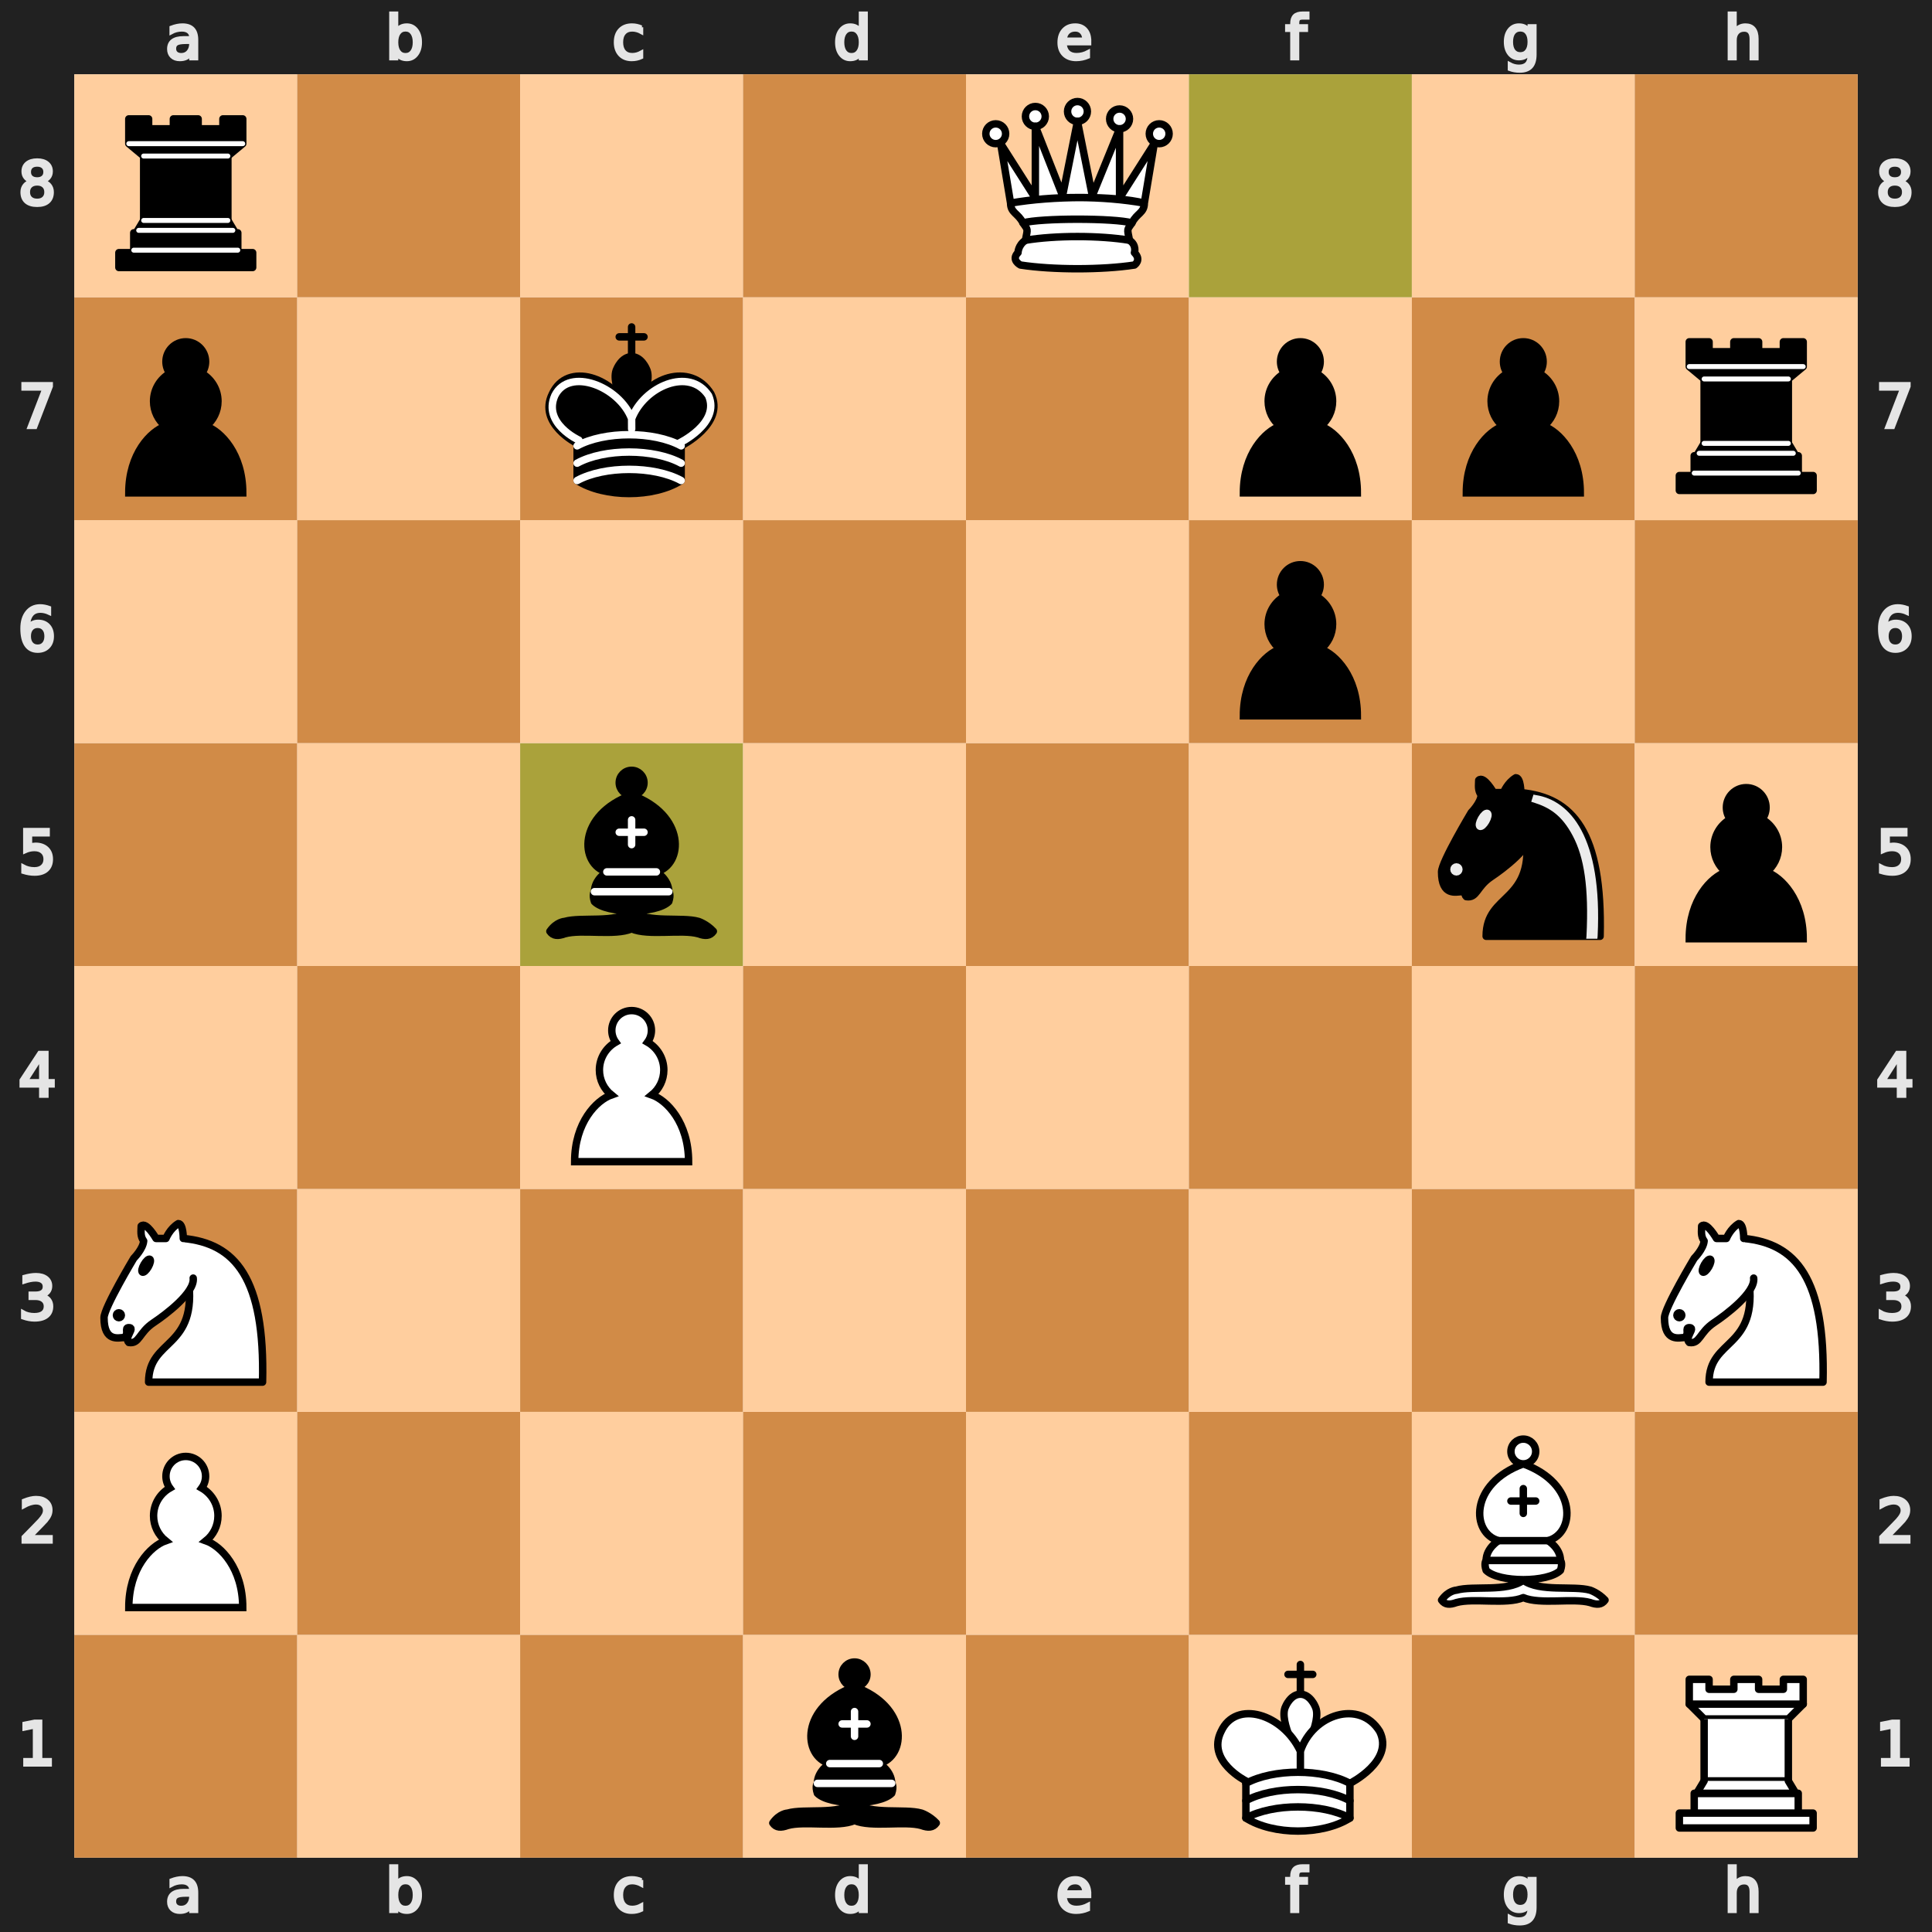
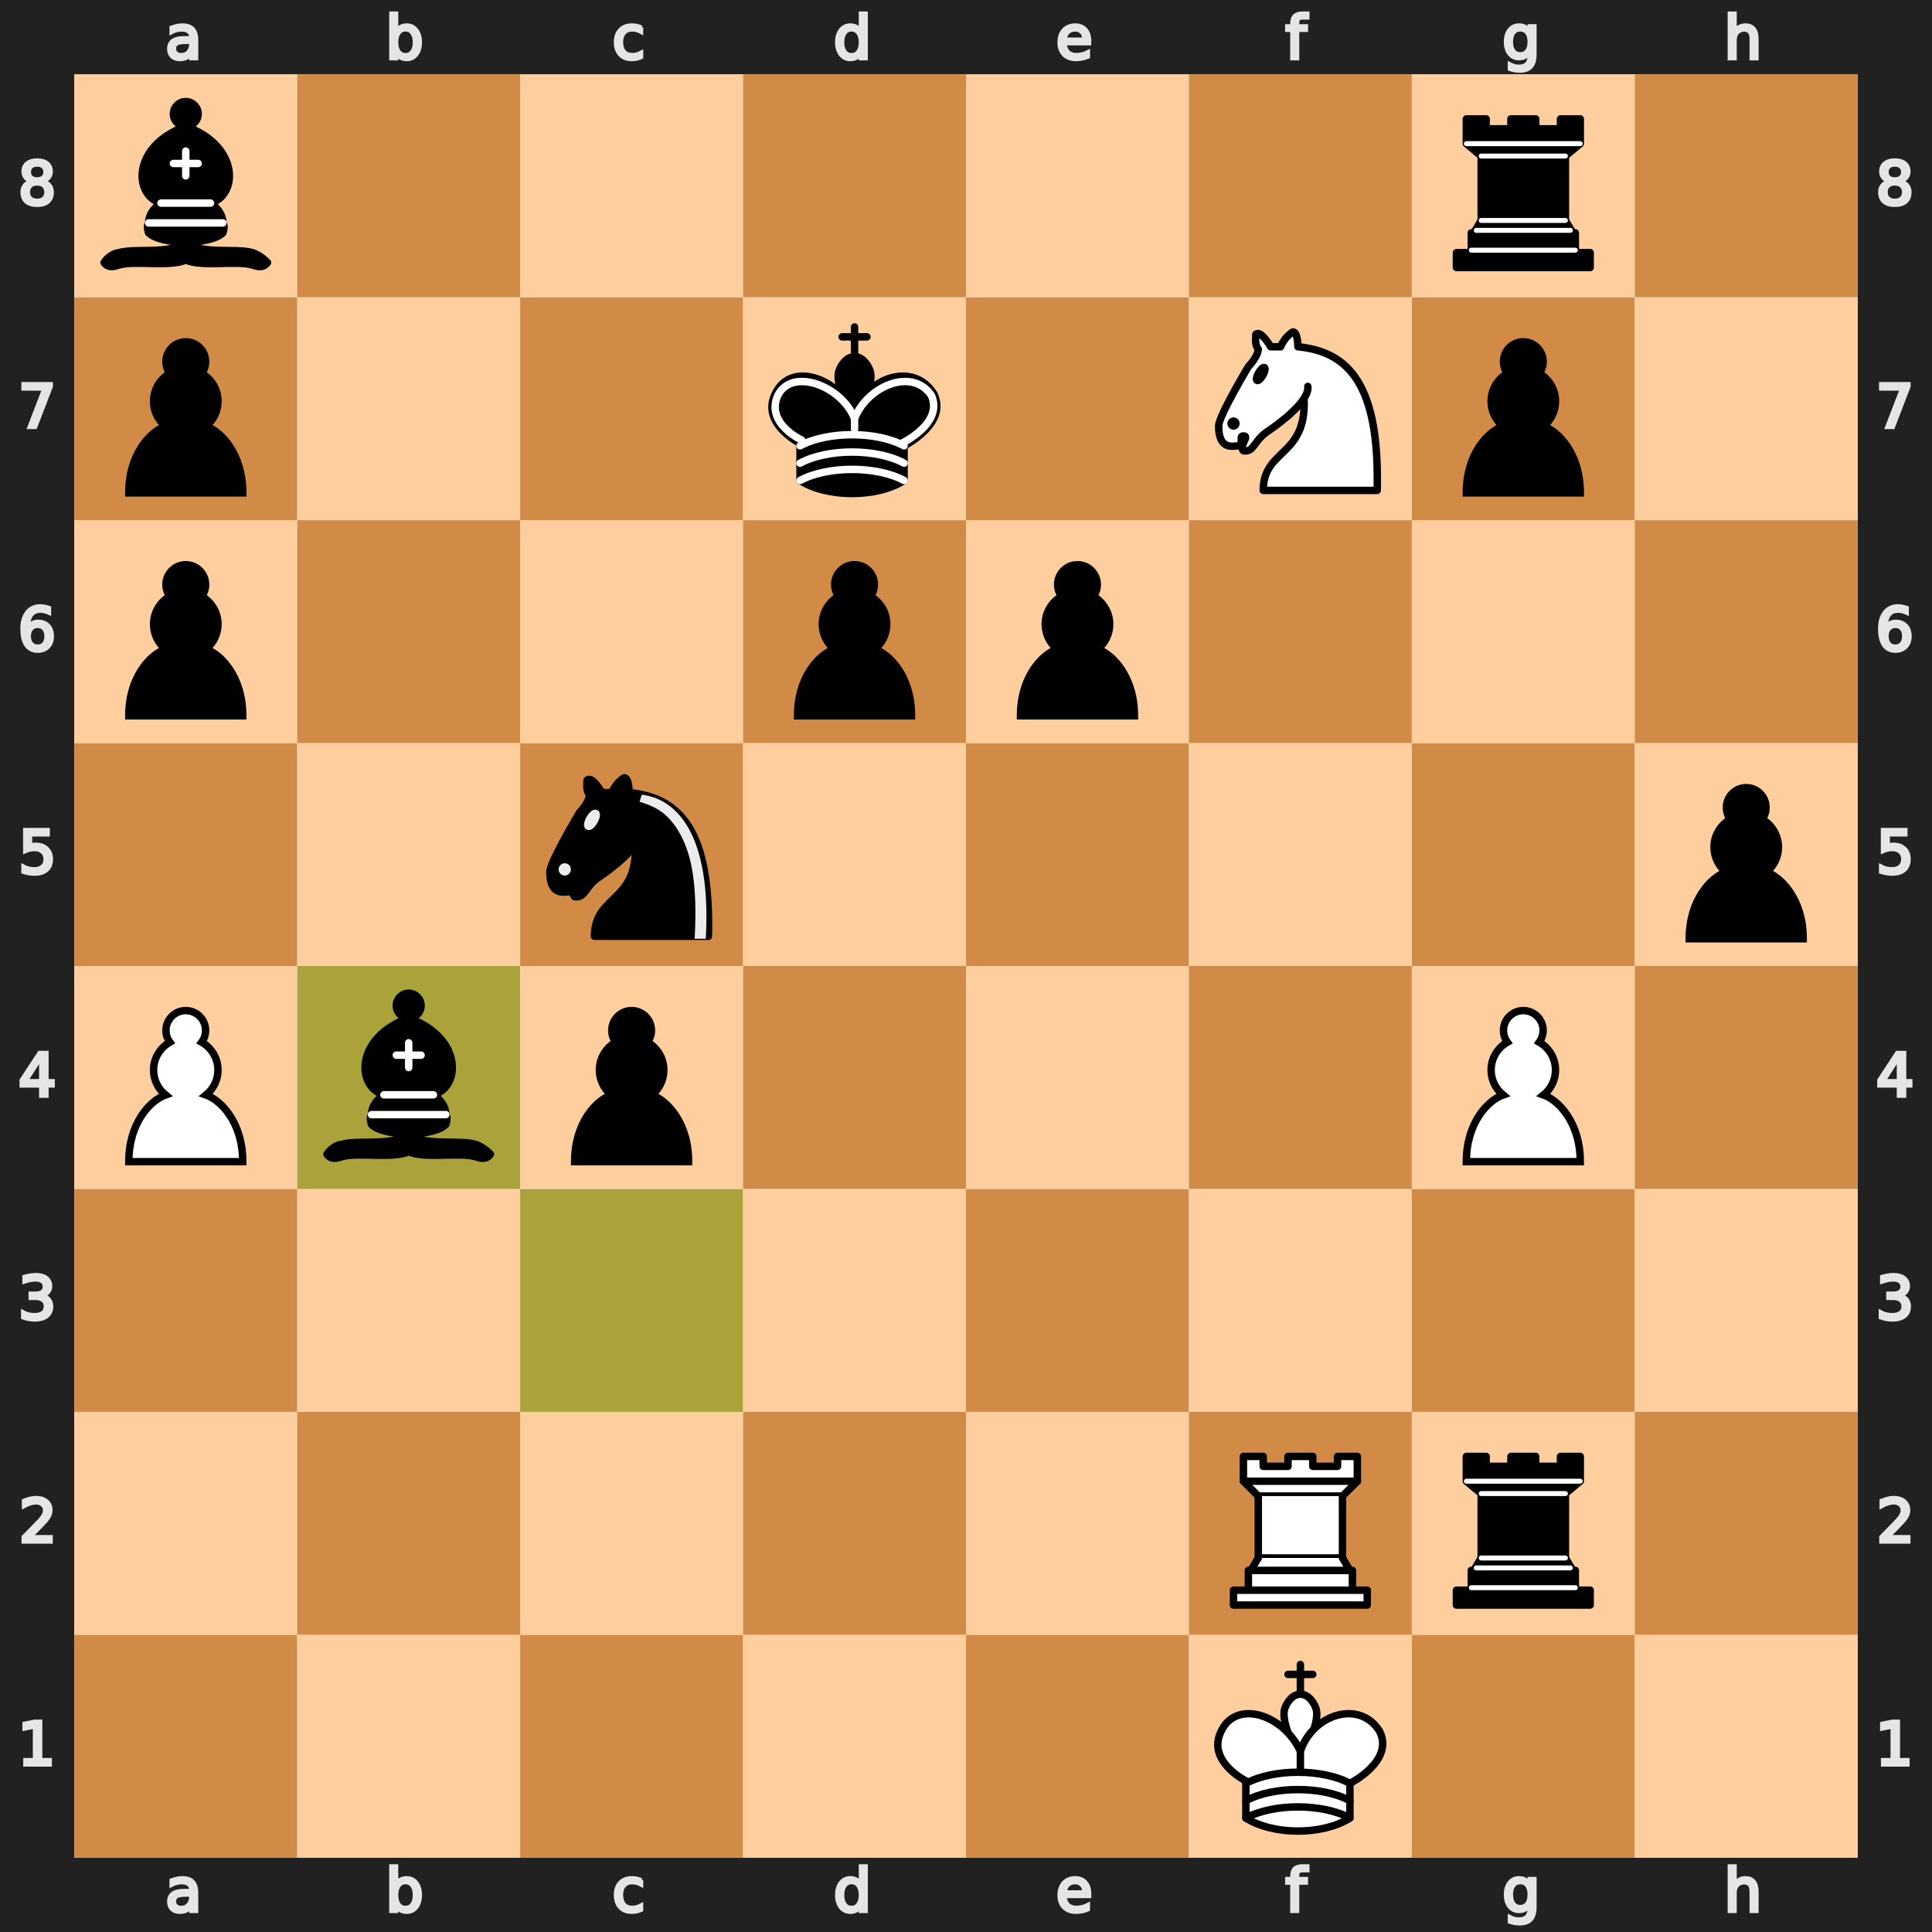
<svg xmlns="http://www.w3.org/2000/svg" xmlns:xlink="http://www.w3.org/1999/xlink" viewBox="0 0 390 390" width="390" height="390">
  <defs>
    <g id="white-pawn" class="white pawn">
      <path d="M22.5 9c-2.21 0-4 1.79-4 4 0 .89.29 1.71.78 2.38C17.33 16.5 16 18.59 16 21c0 2.03.94 3.84 2.41 5.03-3 1.06-7.41 5.55-7.41 13.47h23c0-7.92-4.41-12.41-7.41-13.47 1.47-1.19 2.41-3 2.41-5.03 0-2.41-1.33-4.5-3.28-5.62.49-.67.78-1.49.78-2.38 0-2.21-1.79-4-4-4z" fill="#fff" stroke="#000" stroke-width="1.5" stroke-linecap="round" />
    </g>
    <g id="white-knight" class="white knight" fill="none" fill-rule="evenodd" stroke="#000" stroke-width="1.5" stroke-linecap="round" stroke-linejoin="round">
      <path d="M 22,10 C 32.5,11 38.5,18 38,39 L 15,39 C 15,30 25,32.5 23,18" style="fill:#ffffff; stroke:#000000;" />
      <path d="M 24,18 C 24.38,20.91 18.45,25.37 16,27 C 13,29 13.18,31.34 11,31 C 9.958,30.06 12.41,27.96 11,28 C 10,28 11.19,29.23 10,30 C 9,30 5.997,31 6,26 C 6,24 12,14 12,14 C 12,14 13.89,12.1 14,10.5 C 13.27,9.506 13.5,8.5 13.5,7.5 C 14.5,6.5 16.5,10 16.5,10 L 18.5,10 C 18.5,10 19.28,8.008 21,7 C 22,7 22,10 22,10" style="fill:#ffffff; stroke:#000000;" />
      <path d="M 9.5 25.5 A 0.5 0.5 0 1 1 8.5,25.5 A 0.5 0.5 0 1 1 9.5 25.5 z" style="fill:#000000; stroke:#000000;" />
      <path d="M 15 15.5 A 0.5 1.5 0 1 1 14,15.5 A 0.5 1.5 0 1 1 15 15.5 z" transform="matrix(0.866,0.5,-0.5,0.866,9.693,-5.173)" style="fill:#000000; stroke:#000000;" />
-     </g>
-     <g id="white-bishop" class="white bishop" fill="none" fill-rule="evenodd" stroke="#000" stroke-width="1.5" stroke-linecap="round" stroke-linejoin="round">
-       <g fill="#fff" stroke-linecap="butt">
-         <path d="M9 36c3.39-.97 10.11.43 13.5-2 3.39 2.43 10.11 1.03 13.5 2 0 0 1.65.54 3 2-.68.97-1.65.99-3 .5-3.39-.97-10.11.46-13.5-1-3.39 1.46-10.11.03-13.5 1-1.354.49-2.323.47-3-.5 1.354-1.94 3-2 3-2zM15 32c2.5 2.5 12.5 2.5 15 0 .5-1.5 0-2 0-2 0-2.5-2.5-4-2.5-4 5.5-1.5 6-11.5-5-15.5-11 4-10.5 14-5 15.5 0 0-2.5 1.5-2.5 4 0 0-.5.5 0 2zM25 8a2.5 2.5 0 1 1-5 0 2.5 2.5 0 1 1 5 0z" />
-       </g>
-       <path d="M17.5 26h10M15 30h15m-7.5-14.5v5M20 18h5" stroke-linejoin="miter" />
    </g>
    <g id="white-rook" class="white rook" fill="#fff" fill-rule="evenodd" stroke="#000" stroke-width="1.5" stroke-linecap="round" stroke-linejoin="round">
      <path d="M9 39h27v-3H9v3zM12 36v-4h21v4H12zM11 14V9h4v2h5V9h5v2h5V9h4v5" stroke-linecap="butt" />
      <path d="M34 14l-3 3H14l-3-3" />
      <path d="M31 17v12.5H14V17" stroke-linecap="butt" stroke-linejoin="miter" />
      <path d="M31 29.5l1.5 2.5h-20l1.5-2.5" />
      <path d="M11 14h23" fill="none" stroke-linejoin="miter" />
-     </g>
-     <g id="white-queen" class="white queen" fill="#fff" fill-rule="evenodd" stroke="#000" stroke-width="1.5" stroke-linecap="round" stroke-linejoin="round">
-       <path d="M8 12a2 2 0 1 1-4 0 2 2 0 1 1 4 0zM24.5 7.5a2 2 0 1 1-4 0 2 2 0 1 1 4 0zM41 12a2 2 0 1 1-4 0 2 2 0 1 1 4 0zM16 8.5a2 2 0 1 1-4 0 2 2 0 1 1 4 0zM33 9a2 2 0 1 1-4 0 2 2 0 1 1 4 0z" />
-       <path d="M9 26c8.5-1.5 21-1.5 27 0l2-12-7 11V11l-5.5 13.5-3-15-3 15-5.5-14V25L7 14l2 12zM9 26c0 2 1.5 2 2.5 4 1 1.5 1 1 .5 3.5-1.5 1-1.5 2.5-1.5 2.5-1.5 1.5.5 2.5.5 2.5 6.5 1 16.5 1 23 0 0 0 1.5-1 0-2.5 0 0 .5-1.5-1-2.5-.5-2.5-.5-2 .5-3.5 1-2 2.5-2 2.5-4-8.5-1.5-18.5-1.5-27 0z" stroke-linecap="butt" />
-       <path d="M11.5 30c3.5-1 18.5-1 22 0M12 33.5c6-1 15-1 21 0" fill="none" />
    </g>
    <g id="white-king" class="white king" fill="none" fill-rule="evenodd" stroke="#000" stroke-width="1.5" stroke-linecap="round" stroke-linejoin="round">
      <path d="M22.5 11.63V6M20 8h5" stroke-linejoin="miter" />
      <path d="M22.5 25s4.5-7.5 3-10.5c0 0-1-2.5-3-2.5s-3 2.5-3 2.5c-1.5 3 3 10.5 3 10.5" fill="#fff" stroke-linecap="butt" stroke-linejoin="miter" />
      <path d="M11.5 37c5.5 3.5 15.5 3.5 21 0v-7s9-4.5 6-10.5c-4-6.5-13.5-3.5-16 4V27v-3.5c-3.5-7.5-13-10.5-16-4-3 6 5 10 5 10V37z" fill="#fff" />
      <path d="M11.5 30c5.5-3 15.5-3 21 0m-21 3.5c5.5-3 15.5-3 21 0m-21 3.5c5.5-3 15.5-3 21 0" />
    </g>
    <g id="black-pawn" class="black pawn">
      <path d="M22.5 9c-2.21 0-4 1.79-4 4 0 .89.29 1.71.78 2.38C17.33 16.5 16 18.59 16 21c0 2.03.94 3.84 2.41 5.03-3 1.06-7.41 5.55-7.41 13.47h23c0-7.92-4.41-12.41-7.41-13.47 1.47-1.19 2.41-3 2.41-5.03 0-2.41-1.33-4.5-3.28-5.62.49-.67.78-1.49.78-2.38 0-2.21-1.79-4-4-4z" fill="#000" stroke="#000" stroke-width="1.5" stroke-linecap="round" />
    </g>
    <g id="black-knight" class="black knight" fill="none" fill-rule="evenodd" stroke="#000" stroke-width="1.5" stroke-linecap="round" stroke-linejoin="round">
      <path d="M 22,10 C 32.5,11 38.5,18 38,39 L 15,39 C 15,30 25,32.5 23,18" style="fill:#000000; stroke:#000000;" />
      <path d="M 24,18 C 24.38,20.91 18.45,25.37 16,27 C 13,29 13.18,31.34 11,31 C 9.958,30.06 12.41,27.96 11,28 C 10,28 11.19,29.23 10,30 C 9,30 5.997,31 6,26 C 6,24 12,14 12,14 C 12,14 13.89,12.1 14,10.5 C 13.27,9.506 13.5,8.5 13.5,7.5 C 14.5,6.5 16.5,10 16.5,10 L 18.5,10 C 18.5,10 19.28,8.008 21,7 C 22,7 22,10 22,10" style="fill:#000000; stroke:#000000;" />
      <path d="M 9.5 25.5 A 0.5 0.5 0 1 1 8.5,25.5 A 0.5 0.5 0 1 1 9.5 25.5 z" style="fill:#ececec; stroke:#ececec;" />
      <path d="M 15 15.5 A 0.5 1.5 0 1 1 14,15.5 A 0.5 1.5 0 1 1 15 15.5 z" transform="matrix(0.866,0.5,-0.5,0.866,9.693,-5.173)" style="fill:#ececec; stroke:#ececec;" />
      <path d="M 24.55,10.4 L 24.1,11.85 L 24.6,12 C 27.75,13 30.25,14.49 32.5,18.75 C 34.75,23.01 35.75,29.06 35.25,39 L 35.2,39.5 L 37.45,39.5 L 37.5,39 C 38,28.94 36.62,22.15 34.25,17.66 C 31.88,13.17 28.46,11.02 25.06,10.5 L 24.55,10.4 z " style="fill:#ececec; stroke:none;" />
    </g>
    <g id="black-bishop" class="black bishop" fill="none" fill-rule="evenodd" stroke="#000" stroke-width="1.5" stroke-linecap="round" stroke-linejoin="round">
      <path d="M9 36c3.39-.97 10.11.43 13.5-2 3.39 2.43 10.11 1.03 13.5 2 0 0 1.65.54 3 2-.68.97-1.65.99-3 .5-3.39-.97-10.11.46-13.5-1-3.39 1.46-10.11.03-13.5 1-1.354.49-2.323.47-3-.5 1.354-1.94 3-2 3-2zm6-4c2.5 2.5 12.5 2.5 15 0 .5-1.5 0-2 0-2 0-2.5-2.5-4-2.5-4 5.5-1.5 6-11.5-5-15.5-11 4-10.5 14-5 15.5 0 0-2.5 1.5-2.5 4 0 0-.5.5 0 2zM25 8a2.5 2.5 0 1 1-5 0 2.5 2.5 0 1 1 5 0z" fill="#000" stroke-linecap="butt" />
      <path d="M17.5 26h10M15 30h15m-7.5-14.5v5M20 18h5" stroke="#fff" stroke-linejoin="miter" />
    </g>
    <g id="black-rook" class="black rook" fill="#000" fill-rule="evenodd" stroke="#000" stroke-width="1.5" stroke-linecap="round" stroke-linejoin="round">
      <path d="M9 39h27v-3H9v3zM12.5 32l1.5-2.5h17l1.5 2.5h-20zM12 36v-4h21v4H12z" stroke-linecap="butt" />
      <path d="M14 29.5v-13h17v13H14z" stroke-linecap="butt" stroke-linejoin="miter" />
      <path d="M14 16.5L11 14h23l-3 2.5H14zM11 14V9h4v2h5V9h5v2h5V9h4v5H11z" stroke-linecap="butt" />
      <path d="M12 35.5h21M13 31.5h19M14 29.5h17M14 16.5h17M11 14h23" fill="none" stroke="#fff" stroke-width="1" stroke-linejoin="miter" />
    </g>
    <g id="black-king" class="black king" fill="none" fill-rule="evenodd" stroke="#000" stroke-width="1.5" stroke-linecap="round" stroke-linejoin="round">
      <path d="M22.5 11.63V6" stroke-linejoin="miter" />
      <path d="M22.5 25s4.5-7.5 3-10.5c0 0-1-2.5-3-2.5s-3 2.5-3 2.5c-1.5 3 3 10.5 3 10.5" fill="#000" stroke-linecap="butt" stroke-linejoin="miter" />
      <path d="M11.5 37c5.5 3.5 15.5 3.5 21 0v-7s9-4.5 6-10.5c-4-6.5-13.5-3.5-16 4V27v-3.5c-3.5-7.5-13-10.5-16-4-3 6 5 10 5 10V37z" fill="#000" />
      <path d="M20 8h5" stroke-linejoin="miter" />
      <path d="M32 29.5s8.5-4 6.03-9.65C34.15 14 25 18 22.5 24.5l.01 2.1-.01-2.1C20 18 9.906 14 6.997 19.85c-2.497 5.65 4.853 9 4.853 9M11.5 30c5.5-3 15.5-3 21 0m-21 3.5c5.5-3 15.5-3 21 0m-21 3.5c5.5-3 15.5-3 21 0" stroke="#fff" />
    </g>
  </defs>
  <rect x="7.5" y="7.5" width="375" height="375" fill="none" stroke="#212121" stroke-width="15" />
  <g transform="translate(20, 1) scale(0.75, 0.75)" fill="#e5e5e5" stroke="#e5e5e5">
    <path d="M23.328 10.016q-1.742 0-2.414.398-.672.398-.672 1.36 0 .765.5 1.218.508.445 1.375.445 1.196 0 1.914-.843.727-.852.727-2.258v-.32zm2.867-.594v4.992h-1.437v-1.328q-.492.797-1.227 1.18-.734.375-1.797.375-1.343 0-2.14-.75-.79-.758-.79-2.024 0-1.476.985-2.226.992-.75 2.953-.75h2.016V8.75q0-.992-.656-1.531-.649-.547-1.829-.547-.75 0-1.46.18-.711.18-1.368.539V6.062q.79-.304 1.532-.453.742-.156 1.445-.156 1.898 0 2.836.984.937.985.937 2.985z" />
  </g>
  <g transform="translate(20, 375) scale(0.75, 0.75)" fill="#e5e5e5" stroke="#e5e5e5">
    <path d="M23.328 10.016q-1.742 0-2.414.398-.672.398-.672 1.36 0 .765.5 1.218.508.445 1.375.445 1.196 0 1.914-.843.727-.852.727-2.258v-.32zm2.867-.594v4.992h-1.437v-1.328q-.492.797-1.227 1.18-.734.375-1.797.375-1.343 0-2.14-.75-.79-.758-.79-2.024 0-1.476.985-2.226.992-.75 2.953-.75h2.016V8.75q0-.992-.656-1.531-.649-.547-1.829-.547-.75 0-1.46.18-.711.18-1.368.539V6.062q.79-.304 1.532-.453.742-.156 1.445-.156 1.898 0 2.836.984.937.985.937 2.985z" />
  </g>
  <g transform="translate(65, 1) scale(0.75, 0.75)" fill="#e5e5e5" stroke="#e5e5e5">
    <path d="M24.922 10.047q0-1.586-.656-2.485-.649-.906-1.79-.906-1.14 0-1.796.906-.649.899-.649 2.485 0 1.586.649 2.492.656.898 1.797.898 1.14 0 1.789-.898.656-.906.656-2.492zm-4.89-3.055q.452-.781 1.14-1.156.695-.383 1.656-.383 1.594 0 2.586 1.266 1 1.265 1 3.328 0 2.062-1 3.328-.992 1.266-2.586 1.266-.96 0-1.656-.375-.688-.383-1.14-1.164v1.312h-1.446V2.258h1.445z" />
  </g>
  <g transform="translate(65, 375) scale(0.75, 0.75)" fill="#e5e5e5" stroke="#e5e5e5">
    <path d="M24.922 10.047q0-1.586-.656-2.485-.649-.906-1.79-.906-1.14 0-1.796.906-.649.899-.649 2.485 0 1.586.649 2.492.656.898 1.797.898 1.14 0 1.789-.898.656-.906.656-2.492zm-4.89-3.055q.452-.781 1.14-1.156.695-.383 1.656-.383 1.594 0 2.586 1.266 1 1.265 1 3.328 0 2.062-1 3.328-.992 1.266-2.586 1.266-.96 0-1.656-.375-.688-.383-1.14-1.164v1.312h-1.446V2.258h1.445z" />
  </g>
  <g transform="translate(110, 1) scale(0.75, 0.75)" fill="#e5e5e5" stroke="#e5e5e5">
    <path d="M25.96 6v1.344q-.608-.336-1.226-.5-.609-.172-1.234-.172-1.398 0-2.172.89-.773.883-.773 2.485 0 1.601.773 2.492.774.883 2.172.883.625 0 1.234-.164.618-.172 1.227-.508v1.328q-.602.281-1.25.422-.64.14-1.367.14-1.977 0-3.14-1.242-1.165-1.242-1.165-3.351 0-2.14 1.172-3.367 1.18-1.227 3.227-1.227.664 0 1.296.14.633.134 1.227.407z" />
  </g>
  <g transform="translate(110, 375) scale(0.75, 0.75)" fill="#e5e5e5" stroke="#e5e5e5">
    <path d="M25.96 6v1.344q-.608-.336-1.226-.5-.609-.172-1.234-.172-1.398 0-2.172.89-.773.883-.773 2.485 0 1.601.773 2.492.774.883 2.172.883.625 0 1.234-.164.618-.172 1.227-.508v1.328q-.602.281-1.25.422-.64.14-1.367.14-1.977 0-3.14-1.242-1.165-1.242-1.165-3.351 0-2.14 1.172-3.367 1.18-1.227 3.227-1.227.664 0 1.296.14.633.134 1.227.407z" />
  </g>
  <g transform="translate(155, 1) scale(0.75, 0.75)" fill="#e5e5e5" stroke="#e5e5e5">
    <path d="M24.973 6.992V2.258h1.437v12.156h-1.437v-1.312q-.453.78-1.149 1.164-.687.375-1.656.375-1.586 0-2.586-1.266-.992-1.266-.992-3.328 0-2.063.992-3.328 1-1.266 2.586-1.266.969 0 1.656.383.696.375 1.149 1.156zm-4.899 3.055q0 1.586.649 2.492.656.898 1.797.898 1.14 0 1.796-.898.657-.906.657-2.492 0-1.586-.657-2.485-.656-.906-1.796-.906-1.141 0-1.797.906-.649.899-.649 2.485z" />
  </g>
  <g transform="translate(155, 375) scale(0.75, 0.75)" fill="#e5e5e5" stroke="#e5e5e5">
    <path d="M24.973 6.992V2.258h1.437v12.156h-1.437v-1.312q-.453.78-1.149 1.164-.687.375-1.656.375-1.586 0-2.586-1.266-.992-1.266-.992-3.328 0-2.063.992-3.328 1-1.266 2.586-1.266.969 0 1.656.383.696.375 1.149 1.156zm-4.899 3.055q0 1.586.649 2.492.656.898 1.797.898 1.14 0 1.796-.898.657-.906.657-2.492 0-1.586-.657-2.485-.656-.906-1.796-.906-1.141 0-1.797.906-.649.899-.649 2.485z" />
  </g>
  <g transform="translate(200, 1) scale(0.75, 0.75)" fill="#e5e5e5" stroke="#e5e5e5">
    <path d="M26.555 9.68v.703h-6.61q.094 1.484.89 2.265.806.774 2.235.774.828 0 1.602-.203.781-.203 1.547-.61v1.36q-.774.328-1.586.5-.813.172-1.649.172-2.093 0-3.32-1.22-1.219-1.218-1.219-3.296 0-2.148 1.157-3.406 1.164-1.266 3.132-1.266 1.766 0 2.79 1.14 1.03 1.134 1.03 3.087zm-1.438-.422q-.015-1.18-.664-1.883-.64-.703-1.703-.703-1.203 0-1.93.68-.718.68-.828 1.914z" />
  </g>
  <g transform="translate(200, 375) scale(0.75, 0.75)" fill="#e5e5e5" stroke="#e5e5e5">
    <path d="M26.555 9.68v.703h-6.61q.094 1.484.89 2.265.806.774 2.235.774.828 0 1.602-.203.781-.203 1.547-.61v1.36q-.774.328-1.586.5-.813.172-1.649.172-2.093 0-3.32-1.22-1.219-1.218-1.219-3.296 0-2.148 1.157-3.406 1.164-1.266 3.132-1.266 1.766 0 2.79 1.14 1.03 1.134 1.03 3.087zm-1.438-.422q-.015-1.18-.664-1.883-.64-.703-1.703-.703-1.203 0-1.93.68-.718.68-.828 1.914z" />
  </g>
  <g transform="translate(245, 1) scale(0.75, 0.75)" fill="#e5e5e5" stroke="#e5e5e5">
    <path d="M25.285 2.258v1.195H23.91q-.773 0-1.078.313-.297.312-.297 1.125v.773h2.367v1.117h-2.367v7.633H21.09V6.781h-1.375V5.664h1.375v-.61q0-1.46.68-2.124.68-.672 2.156-.672z" />
  </g>
  <g transform="translate(245, 375) scale(0.75, 0.75)" fill="#e5e5e5" stroke="#e5e5e5">
    <path d="M25.285 2.258v1.195H23.91q-.773 0-1.078.313-.297.312-.297 1.125v.773h2.367v1.117h-2.367v7.633H21.09V6.781h-1.375V5.664h1.375v-.61q0-1.46.68-2.124.68-.672 2.156-.672z" />
  </g>
  <g transform="translate(290, 1) scale(0.75, 0.75)" fill="#e5e5e5" stroke="#e5e5e5">
    <path d="M24.973 9.937q0-1.562-.649-2.421-.64-.86-1.804-.86-1.157 0-1.805.86-.64.859-.64 2.421 0 1.555.64 2.415.648.859 1.805.859 1.164 0 1.804-.86.649-.859.649-2.414zm1.437 3.391q0 2.234-.992 3.32-.992 1.094-3.04 1.094-.757 0-1.429-.117-.672-.11-1.304-.344v-1.398q.632.344 1.25.508.617.164 1.257.164 1.414 0 2.118-.743.703-.734.703-2.226v-.711q-.446.773-1.141 1.156-.695.383-1.664.383-1.61 0-2.594-1.227-.984-1.226-.984-3.25 0-2.03.984-3.257.985-1.227 2.594-1.227.969 0 1.664.383t1.14 1.156V5.664h1.438z" />
  </g>
  <g transform="translate(290, 375) scale(0.75, 0.75)" fill="#e5e5e5" stroke="#e5e5e5">
    <path d="M24.973 9.937q0-1.562-.649-2.421-.64-.86-1.804-.86-1.157 0-1.805.86-.64.859-.64 2.421 0 1.555.64 2.415.648.859 1.805.859 1.164 0 1.804-.86.649-.859.649-2.414zm1.437 3.391q0 2.234-.992 3.32-.992 1.094-3.04 1.094-.757 0-1.429-.117-.672-.11-1.304-.344v-1.398q.632.344 1.25.508.617.164 1.257.164 1.414 0 2.118-.743.703-.734.703-2.226v-.711q-.446.773-1.141 1.156-.695.383-1.664.383-1.61 0-2.594-1.227-.984-1.226-.984-3.25 0-2.03.984-3.257.985-1.227 2.594-1.227.969 0 1.664.383t1.14 1.156V5.664h1.438z" />
  </g>
  <g transform="translate(335, 1) scale(0.75, 0.75)" fill="#e5e5e5" stroke="#e5e5e5">
    <path d="M26.164 9.133v5.281h-1.437V9.18q0-1.243-.485-1.86-.484-.617-1.453-.617-1.164 0-1.836.742-.672.742-.672 2.024v4.945h-1.445V2.258h1.445v4.765q.516-.789 1.211-1.18.703-.39 1.617-.39 1.508 0 2.282.938.773.93.773 2.742z" />
  </g>
  <g transform="translate(335, 375) scale(0.75, 0.75)" fill="#e5e5e5" stroke="#e5e5e5">
    <path d="M26.164 9.133v5.281h-1.437V9.18q0-1.243-.485-1.86-.484-.617-1.453-.617-1.164 0-1.836.742-.672.742-.672 2.024v4.945h-1.445V2.258h1.445v4.765q.516-.789 1.211-1.18.703-.39 1.617-.39 1.508 0 2.282.938.773.93.773 2.742z" />
  </g>
  <g transform="translate(0, 335) scale(0.75, 0.75)" fill="#e5e5e5" stroke="#e5e5e5">
    <path d="M6.754 26.996h2.578v-8.898l-2.805.562v-1.437l2.79-.563h1.578v10.336h2.578v1.328h-6.72z" />
  </g>
  <g transform="translate(375, 335) scale(0.75, 0.75)" fill="#e5e5e5" stroke="#e5e5e5">
    <path d="M6.754 26.996h2.578v-8.898l-2.805.562v-1.437l2.79-.563h1.578v10.336h2.578v1.328h-6.72z" />
  </g>
  <g transform="translate(0, 290) scale(0.75, 0.75)" fill="#e5e5e5" stroke="#e5e5e5">
    <path d="M8.195 26.996h5.508v1.328H6.297v-1.328q.898-.93 2.445-2.492 1.555-1.57 1.953-2.024.758-.851 1.055-1.437.305-.594.305-1.164 0-.93-.657-1.516-.648-.586-1.695-.586-.742 0-1.57.258-.82.258-1.758.781v-1.593q.953-.383 1.781-.578.828-.196 1.516-.196 1.812 0 2.89.906 1.079.907 1.079 2.422 0 .72-.274 1.368-.265.64-.976 1.515-.196.227-1.243 1.313-1.046 1.078-2.953 3.023z" />
  </g>
  <g transform="translate(375, 290) scale(0.75, 0.75)" fill="#e5e5e5" stroke="#e5e5e5">
    <path d="M8.195 26.996h5.508v1.328H6.297v-1.328q.898-.93 2.445-2.492 1.555-1.57 1.953-2.024.758-.851 1.055-1.437.305-.594.305-1.164 0-.93-.657-1.516-.648-.586-1.695-.586-.742 0-1.57.258-.82.258-1.758.781v-1.593q.953-.383 1.781-.578.828-.196 1.516-.196 1.812 0 2.89.906 1.079.907 1.079 2.422 0 .72-.274 1.368-.265.64-.976 1.515-.196.227-1.243 1.313-1.046 1.078-2.953 3.023z" />
  </g>
  <g transform="translate(0, 245) scale(0.75, 0.75)" fill="#e5e5e5" stroke="#e5e5e5">
    <path d="M11.434 22.035q1.132.242 1.765 1.008.64.766.64 1.89 0 1.727-1.187 2.672-1.187.946-3.375.946-.734 0-1.515-.149-.774-.14-1.602-.43V26.45q.656.383 1.438.578.78.196 1.632.196 1.485 0 2.258-.586.782-.586.782-1.703 0-1.032-.727-1.61-.719-.586-2.008-.586h-1.36v-1.297h1.423q1.164 0 1.78-.46.618-.47.618-1.344 0-.899-.64-1.375-.633-.485-1.82-.485-.65 0-1.391.141-.743.14-1.633.437V16.95q.898-.25 1.68-.375.788-.125 1.484-.125 1.797 0 2.844.82 1.046.813 1.046 2.204 0 .968-.554 1.64-.555.664-1.578.922z" />
  </g>
  <g transform="translate(375, 245) scale(0.75, 0.75)" fill="#e5e5e5" stroke="#e5e5e5">
    <path d="M11.434 22.035q1.132.242 1.765 1.008.64.766.64 1.89 0 1.727-1.187 2.672-1.187.946-3.375.946-.734 0-1.515-.149-.774-.14-1.602-.43V26.45q.656.383 1.438.578.78.196 1.632.196 1.485 0 2.258-.586.782-.586.782-1.703 0-1.032-.727-1.61-.719-.586-2.008-.586h-1.36v-1.297h1.423q1.164 0 1.78-.46.618-.47.618-1.344 0-.899-.64-1.375-.633-.485-1.82-.485-.65 0-1.391.141-.743.14-1.633.437V16.95q.898-.25 1.68-.375.788-.125 1.484-.125 1.797 0 2.844.82 1.046.813 1.046 2.204 0 .968-.554 1.64-.555.664-1.578.922z" />
  </g>
  <g transform="translate(0, 200) scale(0.75, 0.75)" fill="#e5e5e5" stroke="#e5e5e5">
    <path d="M11.016 18.035L7.03 24.262h3.985zm-.414-1.375h1.984v7.602h1.664v1.312h-1.664v2.75h-1.57v-2.75H5.75v-1.523z" />
  </g>
  <g transform="translate(375, 200) scale(0.75, 0.75)" fill="#e5e5e5" stroke="#e5e5e5">
    <path d="M11.016 18.035L7.03 24.262h3.985zm-.414-1.375h1.984v7.602h1.664v1.312h-1.664v2.75h-1.57v-2.75H5.75v-1.523z" />
  </g>
  <g transform="translate(0, 155) scale(0.75, 0.75)" fill="#e5e5e5" stroke="#e5e5e5">
    <path d="M6.719 16.66h6.195v1.328h-4.75v2.86q.344-.118.688-.172.343-.063.687-.063 1.953 0 3.094 1.07 1.14 1.07 1.14 2.899 0 1.883-1.171 2.93-1.172 1.039-3.305 1.039-.735 0-1.5-.125-.758-.125-1.57-.375v-1.586q.703.383 1.453.57.75.188 1.586.188 1.351 0 2.14-.711.79-.711.79-1.93 0-1.219-.79-1.93-.789-.71-2.14-.71-.633 0-1.266.14-.625.14-1.281.438z" />
  </g>
  <g transform="translate(375, 155) scale(0.75, 0.75)" fill="#e5e5e5" stroke="#e5e5e5">
    <path d="M6.719 16.66h6.195v1.328h-4.75v2.86q.344-.118.688-.172.343-.063.687-.063 1.953 0 3.094 1.07 1.14 1.07 1.14 2.899 0 1.883-1.171 2.93-1.172 1.039-3.305 1.039-.735 0-1.5-.125-.758-.125-1.57-.375v-1.586q.703.383 1.453.57.75.188 1.586.188 1.351 0 2.14-.711.79-.711.79-1.93 0-1.219-.79-1.93-.789-.71-2.14-.71-.633 0-1.266.14-.625.14-1.281.438z" />
  </g>
  <g transform="translate(0, 110) scale(0.75, 0.75)" fill="#e5e5e5" stroke="#e5e5e5">
    <path d="M10.137 21.863q-1.063 0-1.688.727-.617.726-.617 1.992 0 1.258.617 1.992.625.727 1.688.727 1.062 0 1.68-.727.624-.734.624-1.992 0-1.266-.625-1.992-.617-.727-1.68-.727zm3.133-4.945v1.437q-.594-.28-1.204-.43-.601-.148-1.195-.148-1.562 0-2.39 1.055-.82 1.055-.938 3.188.46-.68 1.156-1.04.696-.367 1.531-.367 1.758 0 2.774 1.07 1.023 1.063 1.023 2.899 0 1.797-1.062 2.883-1.063 1.086-2.828 1.086-2.024 0-3.094-1.547-1.07-1.555-1.07-4.5 0-2.766 1.312-4.406 1.313-1.649 3.524-1.649.593 0 1.195.117.61.118 1.266.352z" />
  </g>
  <g transform="translate(375, 110) scale(0.75, 0.75)" fill="#e5e5e5" stroke="#e5e5e5">
    <path d="M10.137 21.863q-1.063 0-1.688.727-.617.726-.617 1.992 0 1.258.617 1.992.625.727 1.688.727 1.062 0 1.68-.727.624-.734.624-1.992 0-1.266-.625-1.992-.617-.727-1.68-.727zm3.133-4.945v1.437q-.594-.28-1.204-.43-.601-.148-1.195-.148-1.562 0-2.39 1.055-.82 1.055-.938 3.188.46-.68 1.156-1.04.696-.367 1.531-.367 1.758 0 2.774 1.07 1.023 1.063 1.023 2.899 0 1.797-1.062 2.883-1.063 1.086-2.828 1.086-2.024 0-3.094-1.547-1.07-1.555-1.07-4.5 0-2.766 1.312-4.406 1.313-1.649 3.524-1.649.593 0 1.195.117.61.118 1.266.352z" />
  </g>
  <g transform="translate(0, 65) scale(0.75, 0.75)" fill="#e5e5e5" stroke="#e5e5e5">
    <path d="M6.25 16.66h7.5v.672L9.516 28.324H7.867l3.985-10.336H6.25z" />
  </g>
  <g transform="translate(375, 65) scale(0.75, 0.75)" fill="#e5e5e5" stroke="#e5e5e5">
    <path d="M6.25 16.66h7.5v.672L9.516 28.324H7.867l3.985-10.336H6.25z" />
  </g>
  <g transform="translate(0, 20) scale(0.75, 0.75)" fill="#e5e5e5" stroke="#e5e5e5">
    <path d="M10 22.785q-1.125 0-1.773.602-.641.601-.641 1.656t.64 1.656q.649.602 1.774.602t1.773-.602q.649-.61.649-1.656 0-1.055-.649-1.656-.64-.602-1.773-.602zm-1.578-.672q-1.016-.25-1.586-.945-.563-.695-.563-1.695 0-1.399.993-2.211 1-.813 2.734-.813 1.742 0 2.734.813.993.812.993 2.21 0 1-.57 1.696-.563.695-1.571.945 1.14.266 1.773 1.04.641.773.641 1.89 0 1.695-1.04 2.602-1.03.906-2.96.906t-2.969-.906Q6 26.738 6 25.043q0-1.117.64-1.89.641-.774 1.782-1.04zm-.578-2.492q0 .906.562 1.414.57.508 1.594.508 1.016 0 1.586-.508.578-.508.578-1.414 0-.906-.578-1.414-.57-.508-1.586-.508-1.023 0-1.594.508-.562.508-.562 1.414z" />
  </g>
  <g transform="translate(375, 20) scale(0.75, 0.75)" fill="#e5e5e5" stroke="#e5e5e5">
    <path d="M10 22.785q-1.125 0-1.773.602-.641.601-.641 1.656t.64 1.656q.649.602 1.774.602t1.773-.602q.649-.61.649-1.656 0-1.055-.649-1.656-.64-.602-1.773-.602zm-1.578-.672q-1.016-.25-1.586-.945-.563-.695-.563-1.695 0-1.399.993-2.211 1-.813 2.734-.813 1.742 0 2.734.813.993.812.993 2.21 0 1-.57 1.696-.563.695-1.571.945 1.14.266 1.773 1.04.641.773.641 1.89 0 1.695-1.04 2.602-1.03.906-2.96.906t-2.969-.906Q6 26.738 6 25.043q0-1.117.64-1.89.641-.774 1.782-1.04zm-.578-2.492q0 .906.562 1.414.57.508 1.594.508 1.016 0 1.586-.508.578-.508.578-1.414 0-.906-.578-1.414-.57-.508-1.586-.508-1.023 0-1.594.508-.562.508-.562 1.414z" />
  </g>
  <rect x="15" y="330" width="45" height="45" class="square dark a1" stroke="none" fill="#d18b47" />
  <rect x="60" y="330" width="45" height="45" class="square light b1" stroke="none" fill="#ffce9e" />
  <rect x="105" y="330" width="45" height="45" class="square dark c1" stroke="none" fill="#d18b47" />
  <rect x="150" y="330" width="45" height="45" class="square light d1" stroke="none" fill="#ffce9e" />
  <rect x="195" y="330" width="45" height="45" class="square dark e1" stroke="none" fill="#d18b47" />
  <rect x="240" y="330" width="45" height="45" class="square light f1" stroke="none" fill="#ffce9e" />
  <rect x="285" y="330" width="45" height="45" class="square dark g1" stroke="none" fill="#d18b47" />
  <rect x="330" y="330" width="45" height="45" class="square light h1" stroke="none" fill="#ffce9e" />
  <rect x="15" y="285" width="45" height="45" class="square light a2" stroke="none" fill="#ffce9e" />
  <rect x="60" y="285" width="45" height="45" class="square dark b2" stroke="none" fill="#d18b47" />
  <rect x="105" y="285" width="45" height="45" class="square light c2" stroke="none" fill="#ffce9e" />
  <rect x="150" y="285" width="45" height="45" class="square dark d2" stroke="none" fill="#d18b47" />
  <rect x="195" y="285" width="45" height="45" class="square light e2" stroke="none" fill="#ffce9e" />
  <rect x="240" y="285" width="45" height="45" class="square dark f2" stroke="none" fill="#d18b47" />
  <rect x="285" y="285" width="45" height="45" class="square light g2" stroke="none" fill="#ffce9e" />
  <rect x="330" y="285" width="45" height="45" class="square dark h2" stroke="none" fill="#d18b47" />
  <rect x="15" y="240" width="45" height="45" class="square dark a3" stroke="none" fill="#d18b47" />
  <rect x="60" y="240" width="45" height="45" class="square light b3" stroke="none" fill="#ffce9e" />
-   <rect x="105" y="240" width="45" height="45" class="square dark c3" stroke="none" fill="#d18b47" />
+   <rect x="105" y="240" width="45" height="45" class="square dark lastmove c3" stroke="none" fill="#aaa23b" />
  <rect x="150" y="240" width="45" height="45" class="square light d3" stroke="none" fill="#ffce9e" />
  <rect x="195" y="240" width="45" height="45" class="square dark e3" stroke="none" fill="#d18b47" />
  <rect x="240" y="240" width="45" height="45" class="square light f3" stroke="none" fill="#ffce9e" />
  <rect x="285" y="240" width="45" height="45" class="square dark g3" stroke="none" fill="#d18b47" />
  <rect x="330" y="240" width="45" height="45" class="square light h3" stroke="none" fill="#ffce9e" />
  <rect x="15" y="195" width="45" height="45" class="square light a4" stroke="none" fill="#ffce9e" />
-   <rect x="60" y="195" width="45" height="45" class="square dark b4" stroke="none" fill="#d18b47" />
+   <rect x="60" y="195" width="45" height="45" class="square dark lastmove b4" stroke="none" fill="#aaa23b" />
  <rect x="105" y="195" width="45" height="45" class="square light c4" stroke="none" fill="#ffce9e" />
  <rect x="150" y="195" width="45" height="45" class="square dark d4" stroke="none" fill="#d18b47" />
  <rect x="195" y="195" width="45" height="45" class="square light e4" stroke="none" fill="#ffce9e" />
  <rect x="240" y="195" width="45" height="45" class="square dark f4" stroke="none" fill="#d18b47" />
  <rect x="285" y="195" width="45" height="45" class="square light g4" stroke="none" fill="#ffce9e" />
  <rect x="330" y="195" width="45" height="45" class="square dark h4" stroke="none" fill="#d18b47" />
  <rect x="15" y="150" width="45" height="45" class="square dark a5" stroke="none" fill="#d18b47" />
  <rect x="60" y="150" width="45" height="45" class="square light b5" stroke="none" fill="#ffce9e" />
-   <rect x="105" y="150" width="45" height="45" class="square dark lastmove c5" stroke="none" fill="#aaa23b" />
+   <rect x="105" y="150" width="45" height="45" class="square dark c5" stroke="none" fill="#d18b47" />
  <rect x="150" y="150" width="45" height="45" class="square light d5" stroke="none" fill="#ffce9e" />
  <rect x="195" y="150" width="45" height="45" class="square dark e5" stroke="none" fill="#d18b47" />
  <rect x="240" y="150" width="45" height="45" class="square light f5" stroke="none" fill="#ffce9e" />
  <rect x="285" y="150" width="45" height="45" class="square dark g5" stroke="none" fill="#d18b47" />
  <rect x="330" y="150" width="45" height="45" class="square light h5" stroke="none" fill="#ffce9e" />
  <rect x="15" y="105" width="45" height="45" class="square light a6" stroke="none" fill="#ffce9e" />
  <rect x="60" y="105" width="45" height="45" class="square dark b6" stroke="none" fill="#d18b47" />
  <rect x="105" y="105" width="45" height="45" class="square light c6" stroke="none" fill="#ffce9e" />
  <rect x="150" y="105" width="45" height="45" class="square dark d6" stroke="none" fill="#d18b47" />
  <rect x="195" y="105" width="45" height="45" class="square light e6" stroke="none" fill="#ffce9e" />
  <rect x="240" y="105" width="45" height="45" class="square dark f6" stroke="none" fill="#d18b47" />
  <rect x="285" y="105" width="45" height="45" class="square light g6" stroke="none" fill="#ffce9e" />
  <rect x="330" y="105" width="45" height="45" class="square dark h6" stroke="none" fill="#d18b47" />
  <rect x="15" y="60" width="45" height="45" class="square dark a7" stroke="none" fill="#d18b47" />
  <rect x="60" y="60" width="45" height="45" class="square light b7" stroke="none" fill="#ffce9e" />
  <rect x="105" y="60" width="45" height="45" class="square dark c7" stroke="none" fill="#d18b47" />
  <rect x="150" y="60" width="45" height="45" class="square light d7" stroke="none" fill="#ffce9e" />
  <rect x="195" y="60" width="45" height="45" class="square dark e7" stroke="none" fill="#d18b47" />
  <rect x="240" y="60" width="45" height="45" class="square light f7" stroke="none" fill="#ffce9e" />
  <rect x="285" y="60" width="45" height="45" class="square dark g7" stroke="none" fill="#d18b47" />
  <rect x="330" y="60" width="45" height="45" class="square light h7" stroke="none" fill="#ffce9e" />
  <rect x="15" y="15" width="45" height="45" class="square light a8" stroke="none" fill="#ffce9e" />
  <rect x="60" y="15" width="45" height="45" class="square dark b8" stroke="none" fill="#d18b47" />
  <rect x="105" y="15" width="45" height="45" class="square light c8" stroke="none" fill="#ffce9e" />
  <rect x="150" y="15" width="45" height="45" class="square dark d8" stroke="none" fill="#d18b47" />
  <rect x="195" y="15" width="45" height="45" class="square light e8" stroke="none" fill="#ffce9e" />
-   <rect x="240" y="15" width="45" height="45" class="square dark lastmove f8" stroke="none" fill="#aaa23b" />
+   <rect x="240" y="15" width="45" height="45" class="square dark f8" stroke="none" fill="#d18b47" />
  <rect x="285" y="15" width="45" height="45" class="square light g8" stroke="none" fill="#ffce9e" />
  <rect x="330" y="15" width="45" height="45" class="square dark h8" stroke="none" fill="#d18b47" />
-   <use href="#black-bishop" xlink:href="#black-bishop" transform="translate(150, 330)" />
  <use href="#white-king" xlink:href="#white-king" transform="translate(240, 330)" />
-   <use href="#white-rook" xlink:href="#white-rook" transform="translate(330, 330)" />
-   <use href="#white-pawn" xlink:href="#white-pawn" transform="translate(15, 285)" />
-   <use href="#white-bishop" xlink:href="#white-bishop" transform="translate(285, 285)" />
-   <use href="#white-knight" xlink:href="#white-knight" transform="translate(15, 240)" />
-   <use href="#white-knight" xlink:href="#white-knight" transform="translate(330, 240)" />
-   <use href="#white-pawn" xlink:href="#white-pawn" transform="translate(105, 195)" />
-   <use href="#black-bishop" xlink:href="#black-bishop" transform="translate(105, 150)" />
-   <use href="#black-knight" xlink:href="#black-knight" transform="translate(285, 150)" />
+   <use href="#white-rook" xlink:href="#white-rook" transform="translate(240, 285)" />
+   <use href="#black-rook" xlink:href="#black-rook" transform="translate(285, 285)" />
+   <use href="#white-pawn" xlink:href="#white-pawn" transform="translate(15, 195)" />
+   <use href="#black-bishop" xlink:href="#black-bishop" transform="translate(60, 195)" />
+   <use href="#black-pawn" xlink:href="#black-pawn" transform="translate(105, 195)" />
+   <use href="#white-pawn" xlink:href="#white-pawn" transform="translate(285, 195)" />
+   <use href="#black-knight" xlink:href="#black-knight" transform="translate(105, 150)" />
  <use href="#black-pawn" xlink:href="#black-pawn" transform="translate(330, 150)" />
-   <use href="#black-pawn" xlink:href="#black-pawn" transform="translate(240, 105)" />
+   <use href="#black-pawn" xlink:href="#black-pawn" transform="translate(15, 105)" />
+   <use href="#black-pawn" xlink:href="#black-pawn" transform="translate(150, 105)" />
+   <use href="#black-pawn" xlink:href="#black-pawn" transform="translate(195, 105)" />
  <use href="#black-pawn" xlink:href="#black-pawn" transform="translate(15, 60)" />
-   <use href="#black-king" xlink:href="#black-king" transform="translate(105, 60)" />
-   <use href="#black-pawn" xlink:href="#black-pawn" transform="translate(240, 60)" />
+   <use href="#black-king" xlink:href="#black-king" transform="translate(150, 60)" />
+   <use href="#white-knight" xlink:href="#white-knight" transform="translate(240, 60)" />
  <use href="#black-pawn" xlink:href="#black-pawn" transform="translate(285, 60)" />
-   <use href="#black-rook" xlink:href="#black-rook" transform="translate(330, 60)" />
-   <use href="#black-rook" xlink:href="#black-rook" transform="translate(15, 15)" />
-   <use href="#white-queen" xlink:href="#white-queen" transform="translate(195, 15)" />
+   <use href="#black-bishop" xlink:href="#black-bishop" transform="translate(15, 15)" />
+   <use href="#black-rook" xlink:href="#black-rook" transform="translate(285, 15)" />
</svg>
